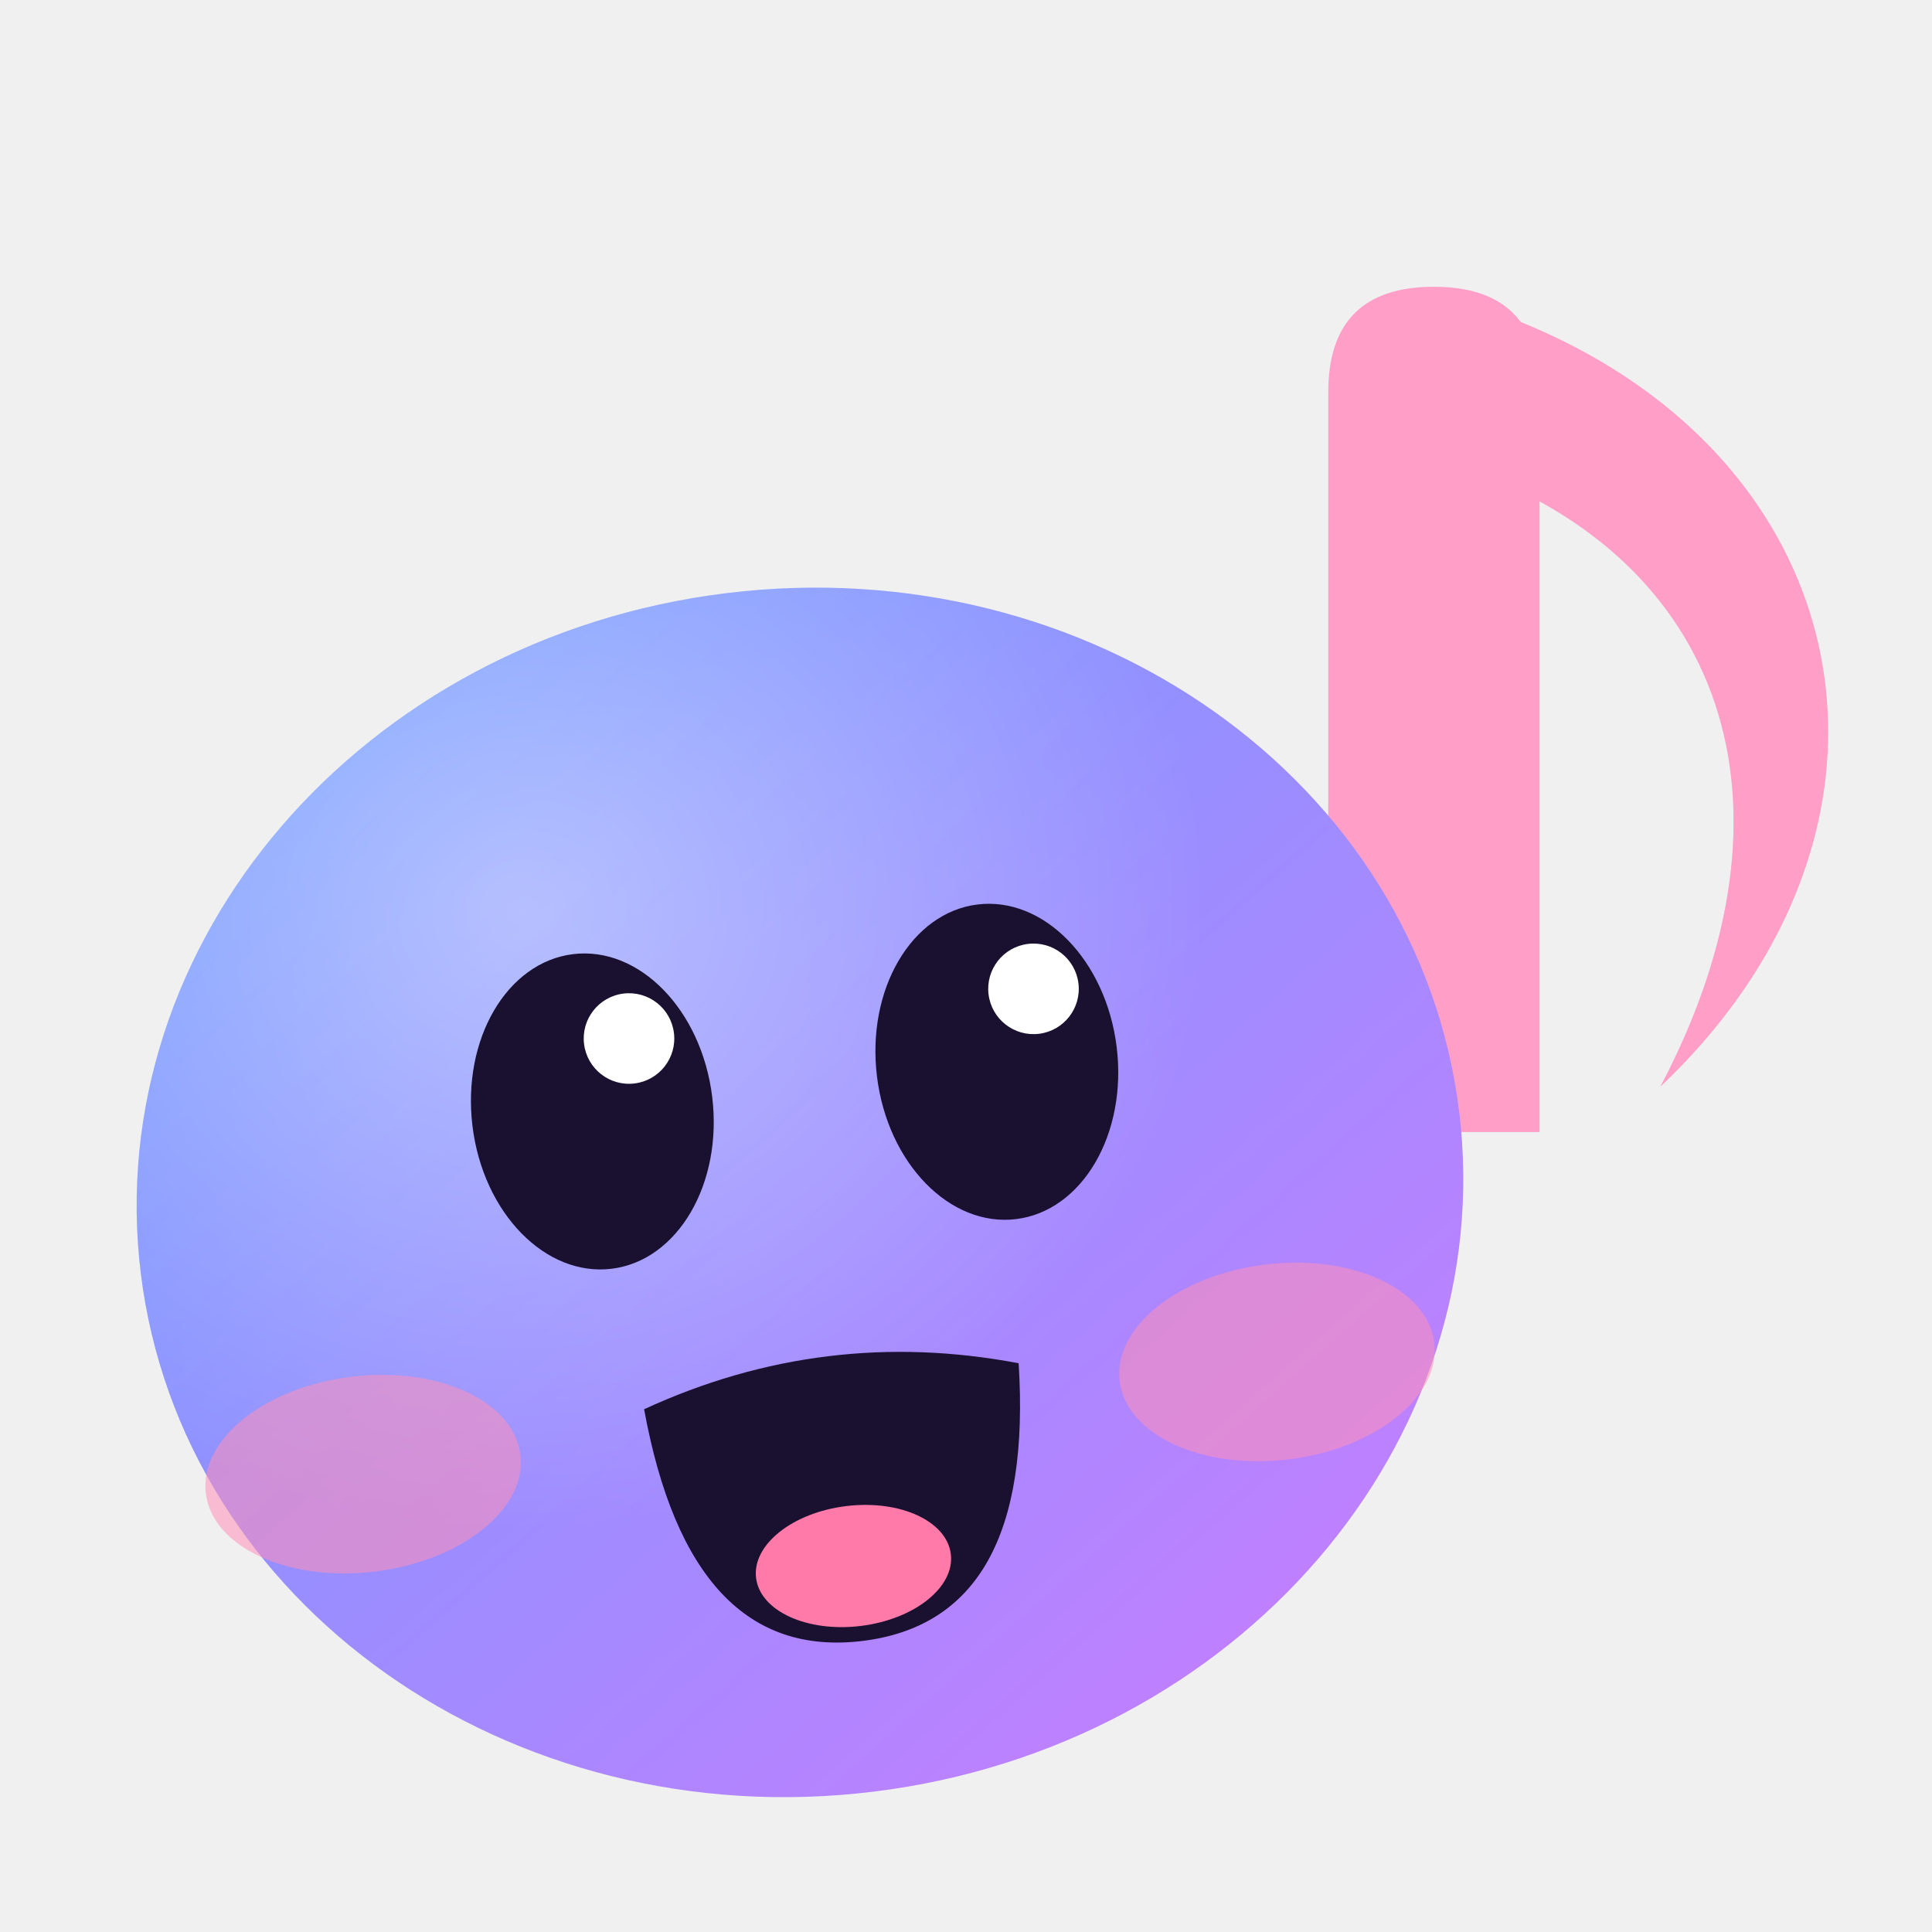
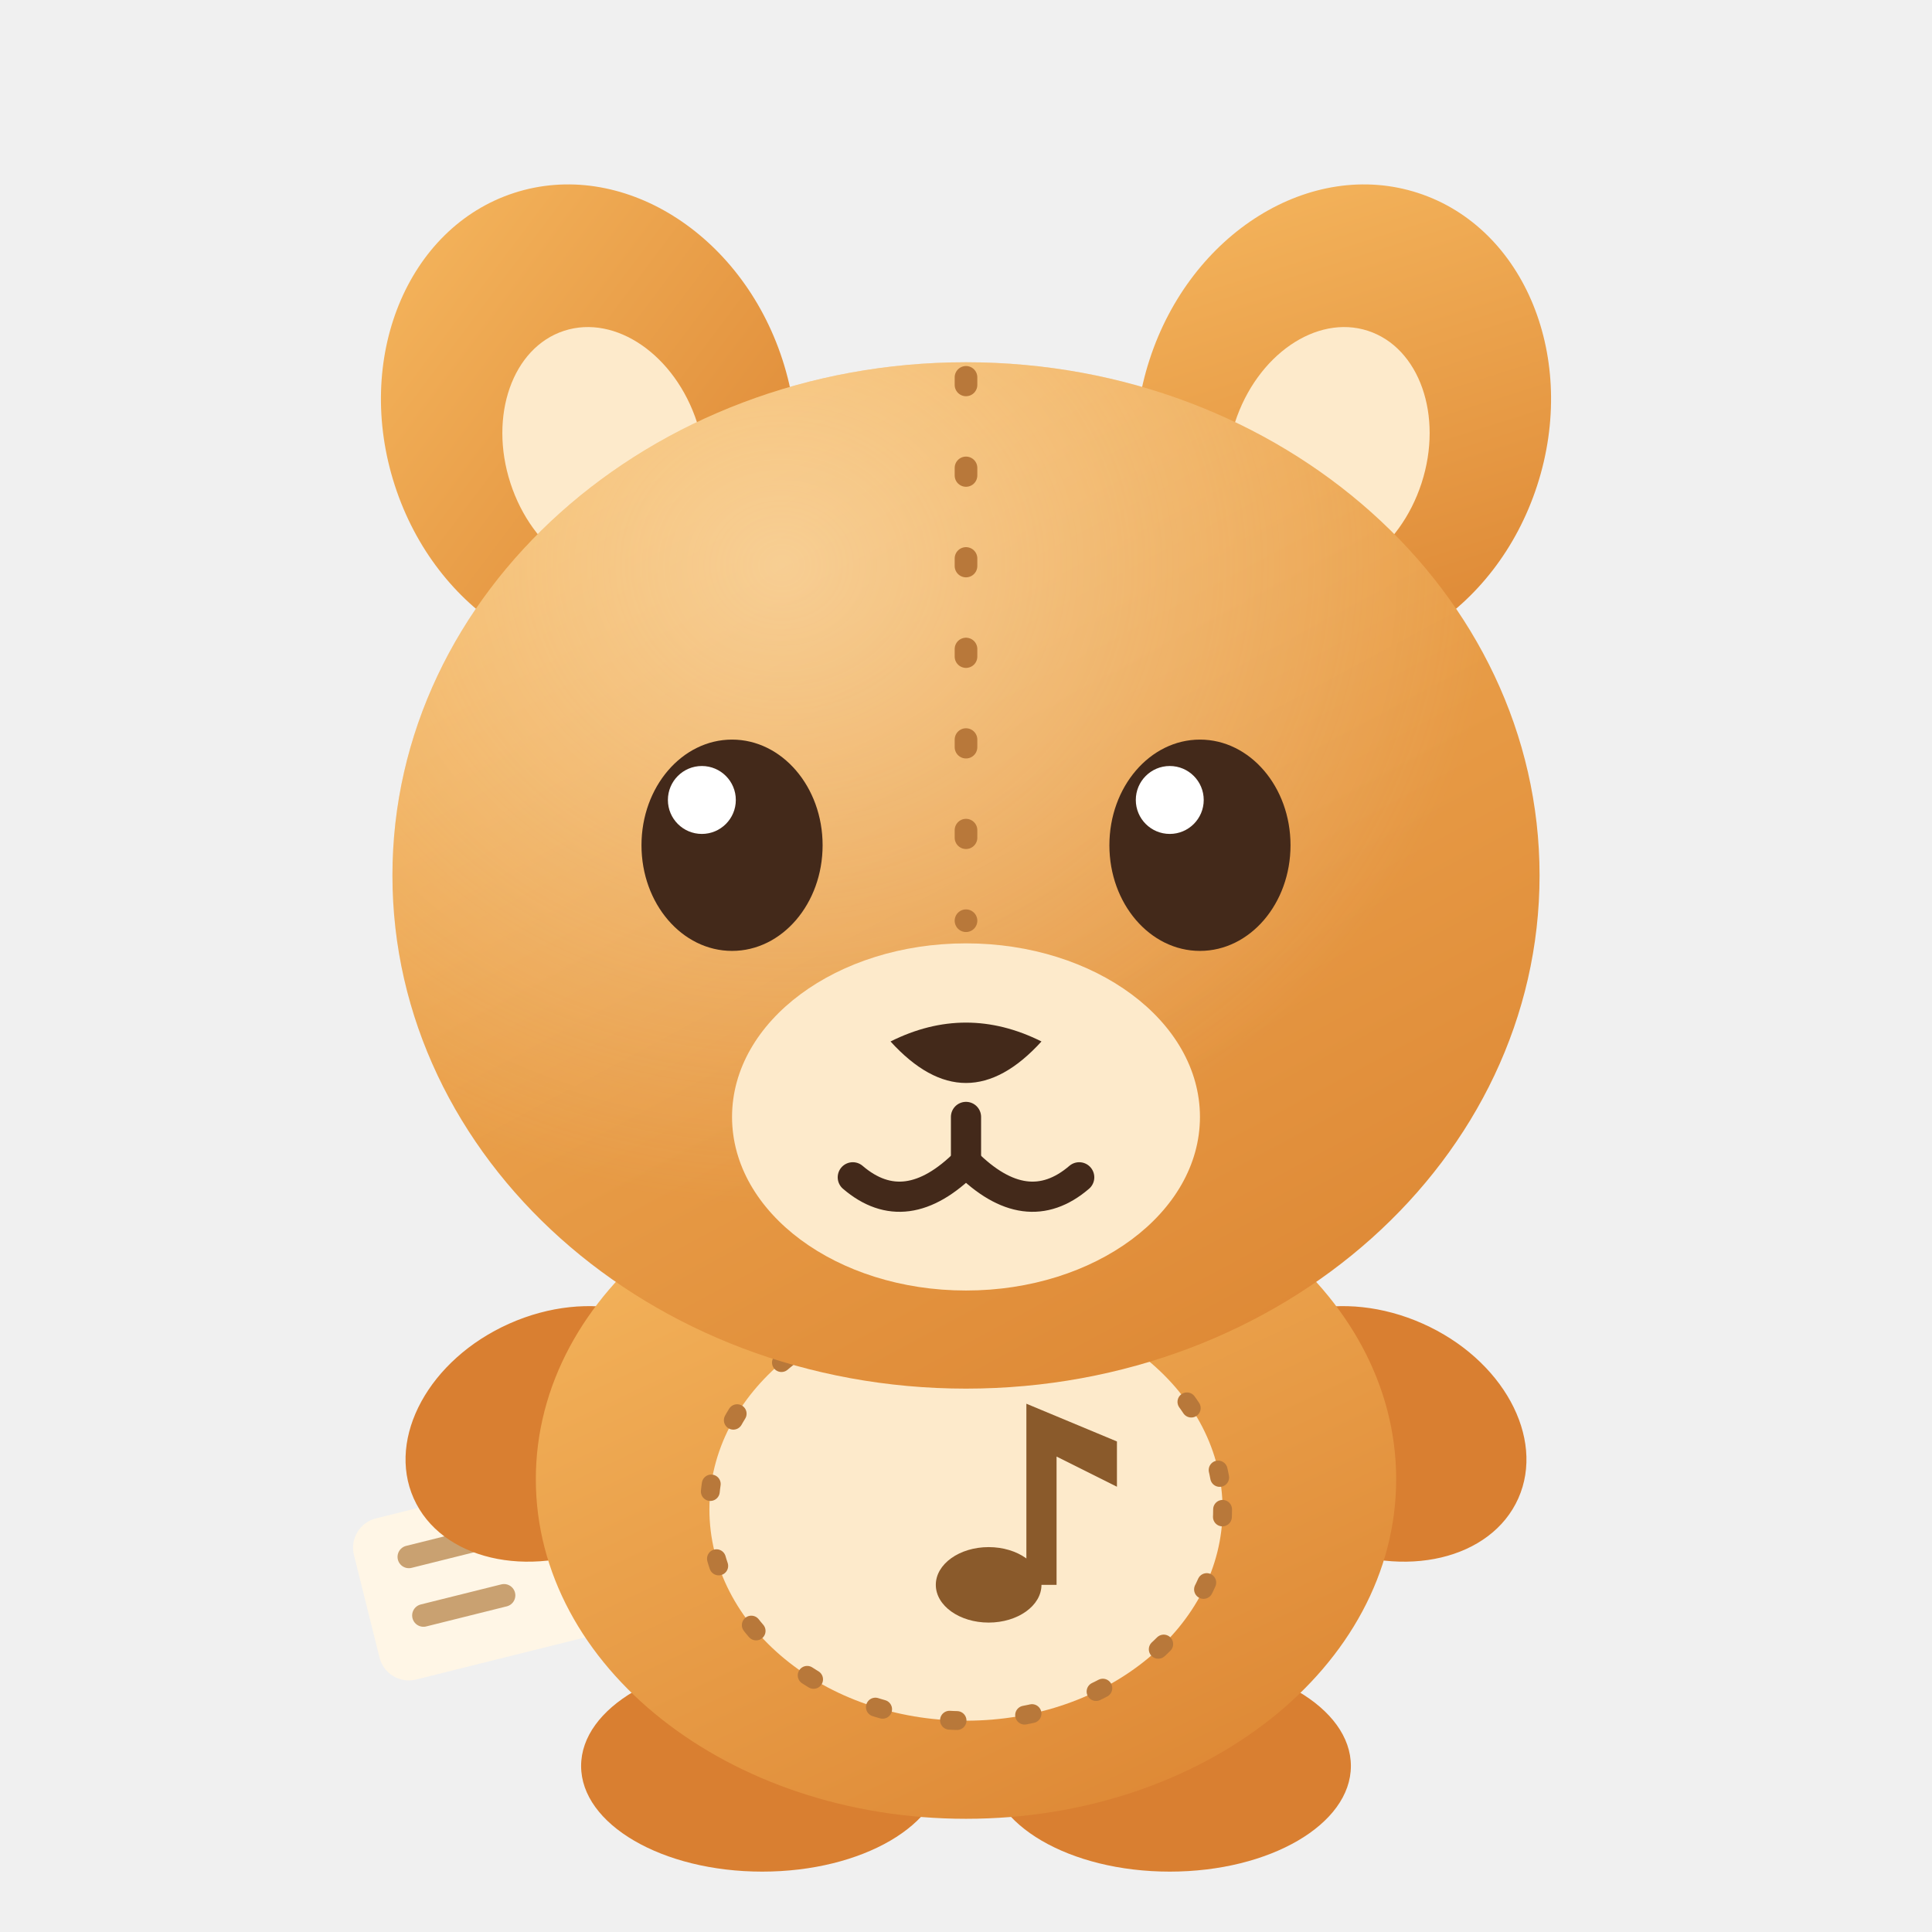
<svg xmlns="http://www.w3.org/2000/svg" viewBox="0 0 256 256" width="256" height="256">
  <defs>
-     <linearGradient id="cuerpo" x1="0.12" y1="0" x2="0.88" y2="1">
-       <stop offset="0" stop-color="#6f9dff" />
-       <stop offset="1" stop-color="#c77dff" />
+     <linearGradient id="felpa" x1="0.2" y1="0" x2="0.8" y2="1">
+       <stop offset="0" stop-color="#f4b45c" />
+       <stop offset="1" stop-color="#dd8734" />
    </linearGradient>
-     <radialGradient id="brillo" cx="0.32" cy="0.24" r="0.52">
-       <stop offset="0" stop-color="#ffffff" stop-opacity="0.4" />
-       <stop offset="1" stop-color="#ffffff" stop-opacity="0" />
+     <radialGradient id="pelusa" cx="0.34" cy="0.2" r="0.62">
+       <stop offset="0" stop-color="#fff1d2" stop-opacity="0.5" />
+       <stop offset="1" stop-color="#fff1d2" stop-opacity="0" />
    </radialGradient>
  </defs>
-   <path d="M176 150 L176 52 Q176 38 190 38 Q204 38 204 52 L204 150 Z" fill="#ff9ec7" />
-   <path d="M194 40 C246 56 258 108 220 144 C240 106 228 74 194 62 Z" fill="#ff9ec7" />
-   <g transform="rotate(-7 106 158)">
-     <ellipse cx="106" cy="158" rx="88" ry="80" fill="url(#cuerpo)" />
-     <ellipse cx="106" cy="158" rx="88" ry="80" fill="url(#brillo)" />
-     <ellipse cx="44" cy="188" rx="21" ry="13" fill="#ff8fb8" opacity="0.55" />
-     <ellipse cx="166" cy="188" rx="21" ry="13" fill="#ff8fb8" opacity="0.55" />
-     <ellipse cx="80" cy="144" rx="16" ry="21" fill="#1a1030" />
-     <ellipse cx="134" cy="144" rx="16" ry="21" fill="#1a1030" />
-     <circle cx="86" cy="135" r="6" fill="#ffffff" />
-     <circle cx="140" cy="135" r="6" fill="#ffffff" />
-     <path d="M82 184 Q107 176 132 184 Q130 218 107 218 Q84 218 82 184 Z" fill="#1a1030" />
-     <ellipse cx="107" cy="208" rx="13" ry="8" fill="#ff7aa8" />
+   <g transform="rotate(-14 68 208)">
+     <rect x="48" y="197" width="32" height="22" rx="4" fill="#fff6e6" />
+     <line x1="55" y1="203" x2="72" y2="203" stroke="#c9a171" stroke-width="3" stroke-linecap="round" />
+     <line x1="55" y1="211" x2="66" y2="211" stroke="#c9a171" stroke-width="3" stroke-linecap="round" />
  </g>
+   <ellipse cx="74" cy="190" rx="21" ry="16" fill="#d97f31" transform="rotate(-24 74 190)" />
+   <ellipse cx="182" cy="190" rx="21" ry="16" fill="#d97f31" transform="rotate(24 182 190)" />
+   <ellipse cx="101" cy="234" rx="24" ry="14" fill="#d97f31" />
+   <ellipse cx="155" cy="234" rx="24" ry="14" fill="#d97f31" />
+   <ellipse cx="78" cy="56" rx="27" ry="32" fill="url(#felpa)" transform="rotate(-18 78 56)" />
+   <ellipse cx="178" cy="56" rx="27" ry="32" fill="url(#felpa)" transform="rotate(18 178 56)" />
+   <ellipse cx="80" cy="60" rx="13" ry="17" fill="#fdeacb" transform="rotate(-18 80 60)" />
+   <ellipse cx="176" cy="60" rx="13" ry="17" fill="#fdeacb" transform="rotate(18 176 60)" />
+   <ellipse cx="128" cy="196" rx="57" ry="45" fill="url(#felpa)" />
+   <ellipse cx="128" cy="200" rx="34" ry="28" fill="#fdeacb" />
+   <ellipse cx="128" cy="200" rx="34" ry="28" fill="none" stroke="#b8783a" stroke-width="2.5" stroke-linecap="round" stroke-dasharray="1 9" />
+   <path d="M124 210 A7 5 0 1 0 138 210 A7 5 0 1 0 124 210 Z" fill="#8a5a2b" />
+   <path d="M136 210 L136 186 L148 191 L148 197 L140 193 L140 210 Z" fill="#8a5a2b" />
+   <ellipse cx="128" cy="116" rx="76" ry="68" fill="url(#felpa)" />
+   <ellipse cx="128" cy="116" rx="76" ry="68" fill="url(#pelusa)" />
+   <path d="M128 50 L128 122" stroke="#b8783a" stroke-width="3" stroke-linecap="round" stroke-dasharray="1 11" />
+   <ellipse cx="97" cy="112" rx="12" ry="14" fill="#43291a" />
+   <ellipse cx="159" cy="112" rx="12" ry="14" fill="#43291a" />
+   <circle cx="93" cy="106" r="4.5" fill="#ffffff" />
+   <circle cx="155" cy="106" r="4.5" fill="#ffffff" />
+   <ellipse cx="128" cy="148" rx="31" ry="23" fill="#fdeacb" />
+   <path d="M118 138 Q128 133 138 138 Q128 149 118 138 Z" fill="#43291a" />
+   <path d="M128 148 L128 154" stroke="#43291a" stroke-width="4" stroke-linecap="round" />
+   <path d="M128 154 Q120 162 113 156" stroke="#43291a" stroke-width="4" fill="none" stroke-linecap="round" />
+   <path d="M128 154 Q136 162 143 156" stroke="#43291a" stroke-width="4" fill="none" stroke-linecap="round" />
</svg>
